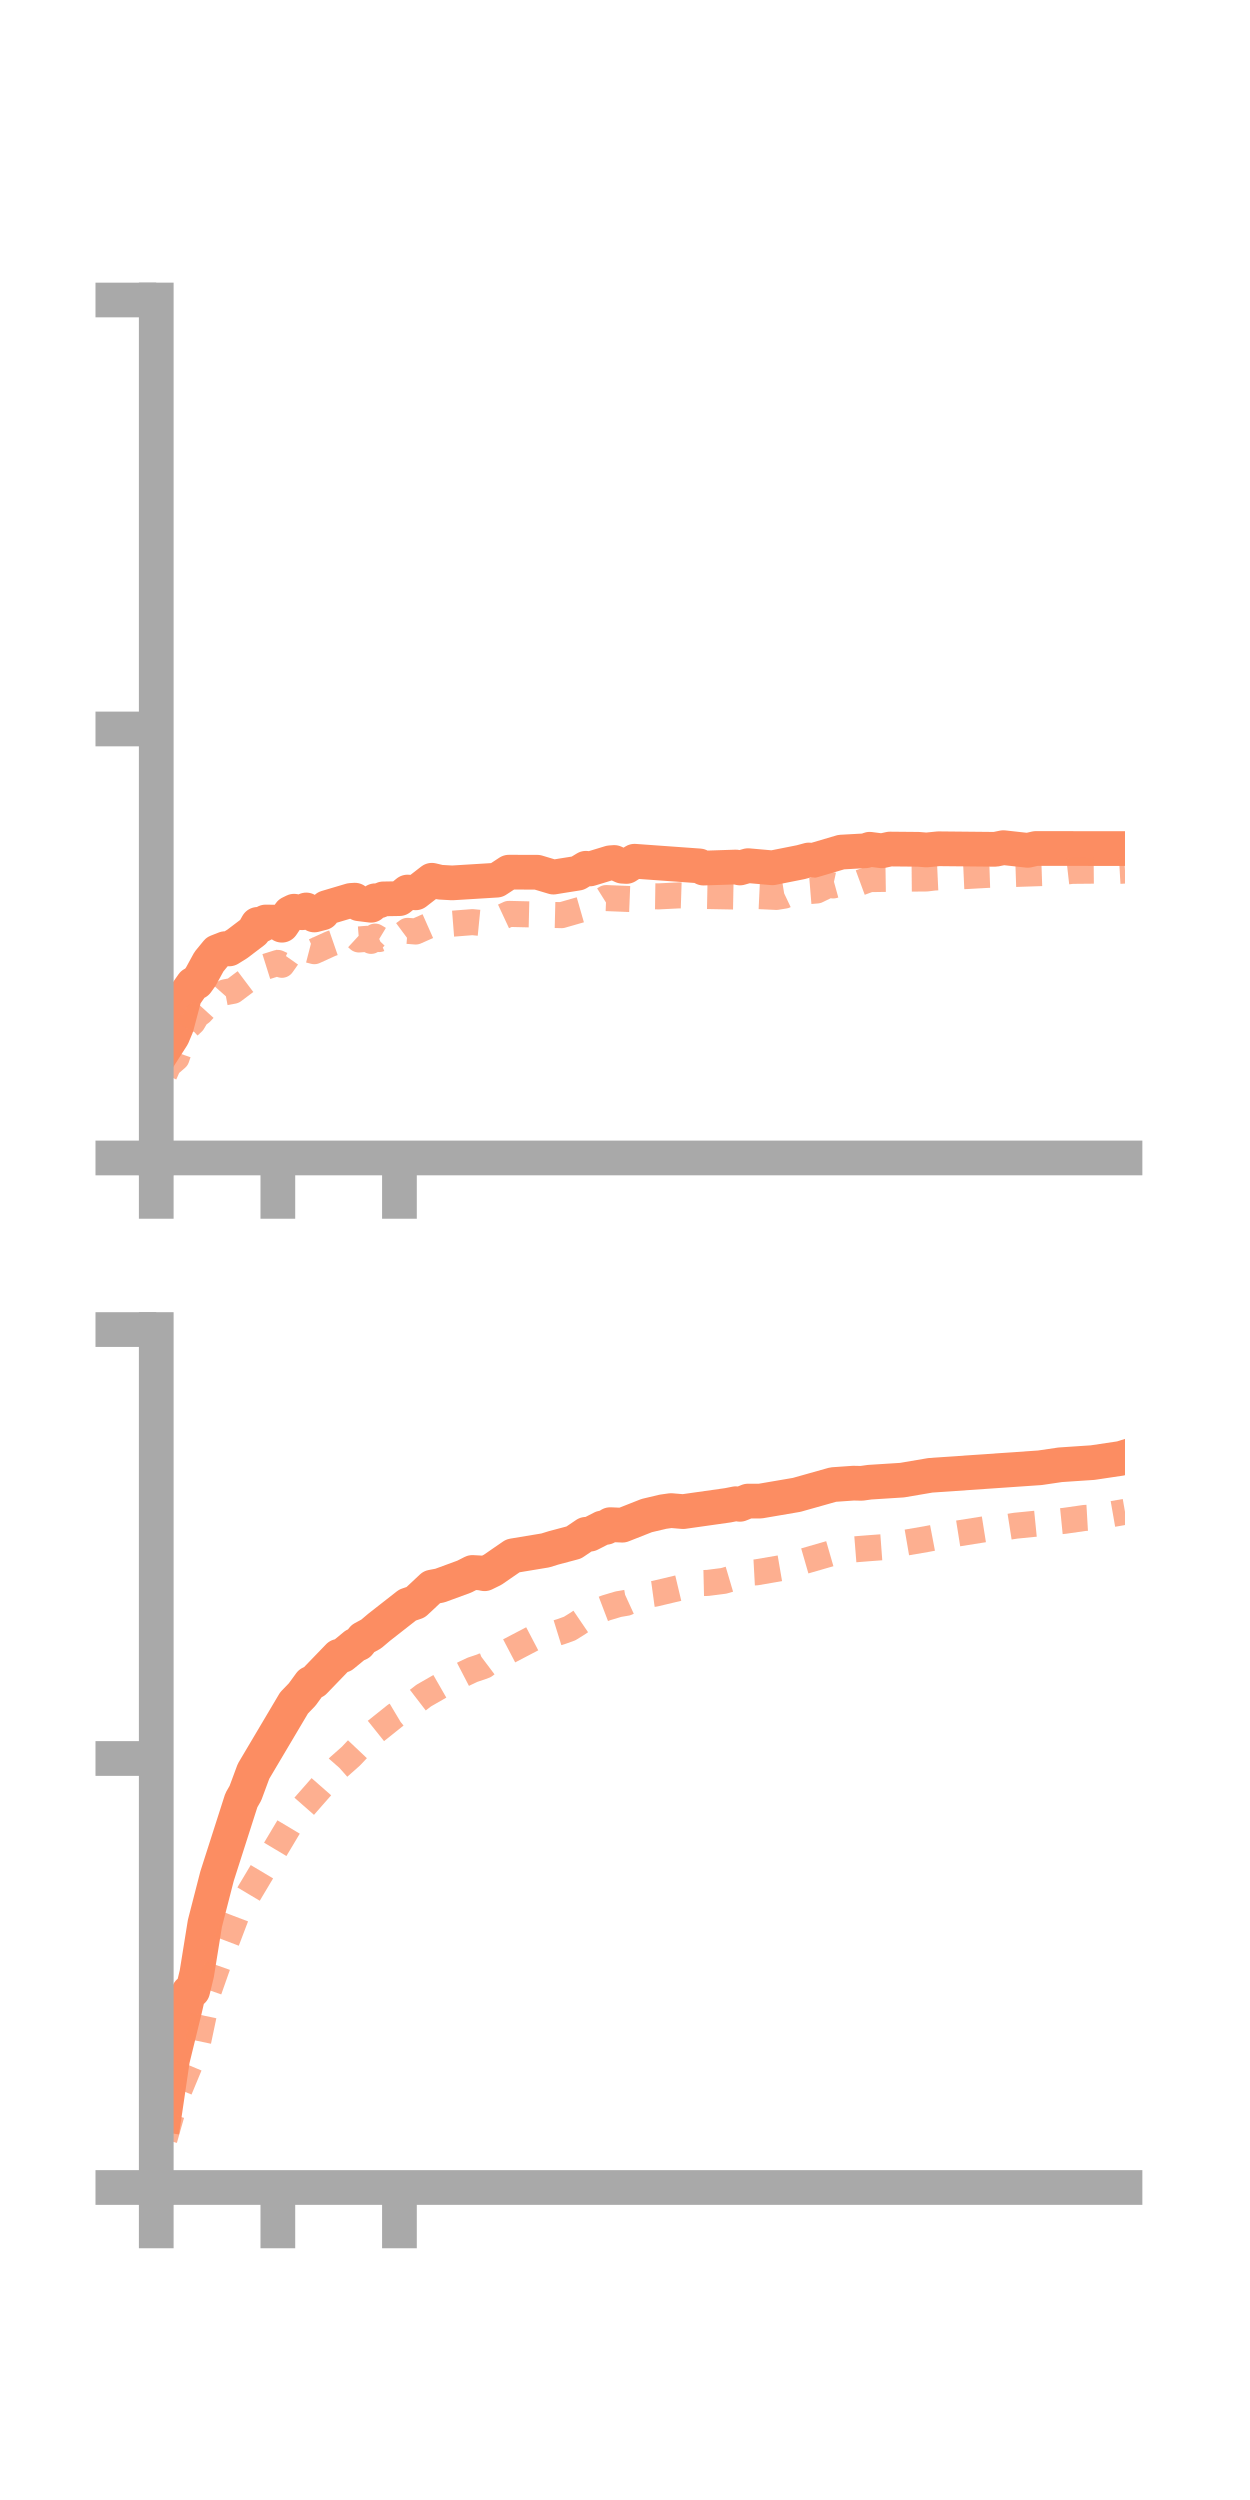
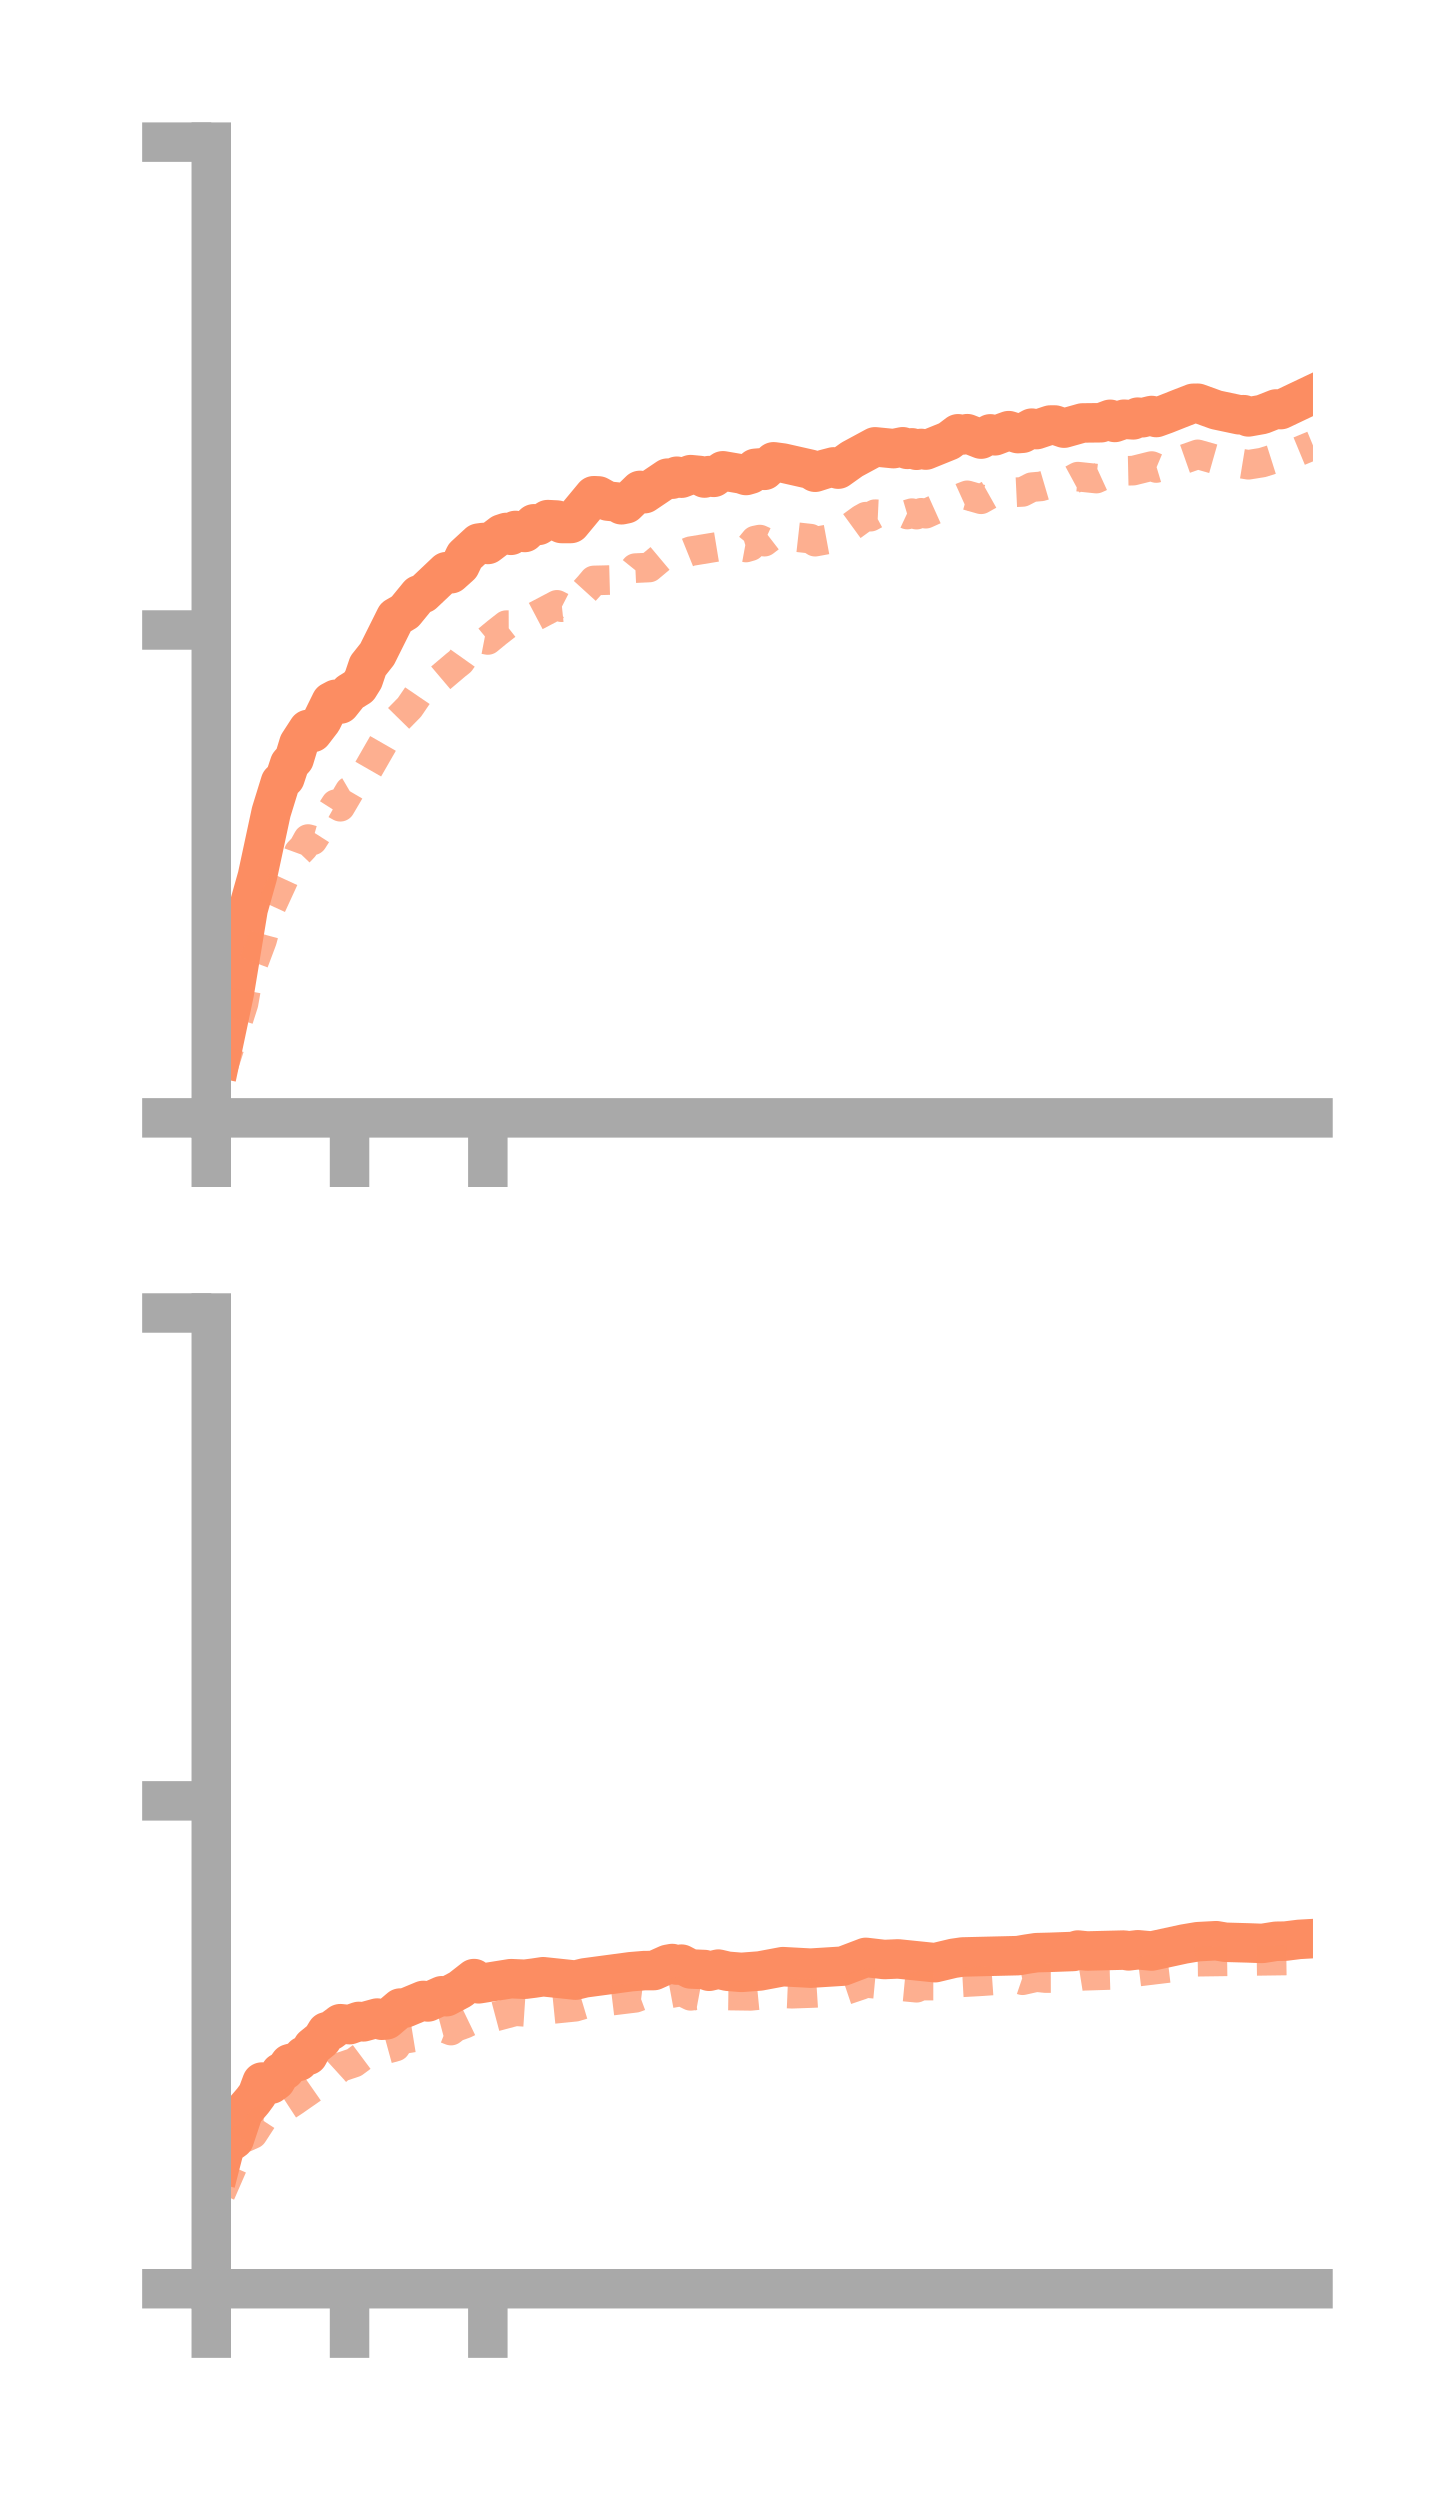
- <svg xmlns="http://www.w3.org/2000/svg" xmlns:xlink="http://www.w3.org/1999/xlink" height="144pt" version="1.1" viewBox="0 0 72 144" width="72pt">
+ <svg xmlns="http://www.w3.org/2000/svg" xmlns:xlink="http://www.w3.org/1999/xlink" height="126.62pt" version="1.1" viewBox="0 0 73.7 126.62" width="73.7pt">
  <defs>
-     <style type="text/css">
- *{stroke-linecap:butt;stroke-linejoin:round;}
-   </style>
+     <style type="text/css">*{stroke-linecap:butt;stroke-linejoin:round;}</style>
  </defs>
  <g id="figure_1">
    <g id="patch_1">
-       <path d="M 0 144  L 72 144  L 72 0  L 0 0  z " style="fill:none;" />
+       <path d="M 0 126.62  L 73.7 126.62  L 73.7 0  L 0 0  z " style="fill:none;" />
    </g>
    <g id="axes_1">
      <g id="patch_2">
-         <path d="M 9 66.698  L 64.8 66.698  L 64.8 17.28  L 9 17.28  z " style="fill:none;" />
+         <path d="M 10.7 56.618  L 66.5 56.618  L 66.5 7.2  L 10.7 7.2  z " style="fill:none;" />
      </g>
      <g id="matplotlib.axis_1">
        <g id="xtick_1">
          <g id="line2d_1">
            <defs>
-               <path d="M 0 0  L 0 3.5  " id="m736778fcc2" style="stroke:#a9a9a9;stroke-width:2;" />
+               <path d="M 0 0  L 0 3.5  " id="mcedae46697" style="stroke:#a9a9a9;stroke-width:2;" />
            </defs>
            <g>
-               <use style="fill:#a9a9a9;stroke:#a9a9a9;stroke-width:2;" x="9" xlink:href="#m736778fcc2" y="66.698" />
+               <use style="fill:#a9a9a9;stroke:#a9a9a9;stroke-width:2;" x="10.7" xlink:href="#mcedae46697" y="56.618" />
            </g>
          </g>
        </g>
        <g id="xtick_2">
          <g id="line2d_2">
            <g>
-               <use style="fill:#a9a9a9;stroke:#a9a9a9;stroke-width:2;" x="16.004" xlink:href="#m736778fcc2" y="66.698" />
+               <use style="fill:#a9a9a9;stroke:#a9a9a9;stroke-width:2;" x="17.704" xlink:href="#mcedae46697" y="56.618" />
            </g>
          </g>
        </g>
        <g id="xtick_3">
          <g id="line2d_3">
            <g>
-               <use style="fill:#a9a9a9;stroke:#a9a9a9;stroke-width:2;" x="23.008" xlink:href="#m736778fcc2" y="66.698" />
+               <use style="fill:#a9a9a9;stroke:#a9a9a9;stroke-width:2;" x="24.708" xlink:href="#mcedae46697" y="56.618" />
            </g>
          </g>
        </g>
      </g>
      <g id="matplotlib.axis_2">
        <g id="ytick_1">
          <g id="line2d_4">
            <defs>
-               <path d="M 0 0  L -3.5 0  " id="me2d707032f" style="stroke:#a9a9a9;stroke-width:2;" />
+               <path d="M 0 0  L -3.5 0  " id="m1179c5eebe" style="stroke:#a9a9a9;stroke-width:2;" />
            </defs>
            <g>
-               <use style="fill:#a9a9a9;stroke:#a9a9a9;stroke-width:2;" x="9" xlink:href="#me2d707032f" y="66.698" />
+               <use style="fill:#a9a9a9;stroke:#a9a9a9;stroke-width:2;" x="10.7" xlink:href="#m1179c5eebe" y="56.618" />
            </g>
          </g>
        </g>
        <g id="ytick_2">
          <g id="line2d_5">
            <g>
-               <use style="fill:#a9a9a9;stroke:#a9a9a9;stroke-width:2;" x="9" xlink:href="#me2d707032f" y="41.989" />
+               <use style="fill:#a9a9a9;stroke:#a9a9a9;stroke-width:2;" x="10.7" xlink:href="#m1179c5eebe" y="31.909" />
            </g>
          </g>
        </g>
        <g id="ytick_3">
          <g id="line2d_6">
            <g>
-               <use style="fill:#a9a9a9;stroke:#a9a9a9;stroke-width:2;" x="9" xlink:href="#me2d707032f" y="17.28" />
+               <use style="fill:#a9a9a9;stroke:#a9a9a9;stroke-width:2;" x="10.7" xlink:href="#m1179c5eebe" y="7.2" />
            </g>
          </g>
        </g>
      </g>
      <g id="line2d_7">
-         <path clip-path="url(#pccc4fdc57d)" d="M 9.467 60.409  L 9.934 59.679  L 10.167 59.121  L 10.634 57.359  L 11.101 56.693  L 11.335 56.576  L 11.568 56.251  L 12.035 55.395  L 12.502 54.825  L 12.969 54.642  L 13.203 54.658  L 13.669 54.368  L 14.603 53.659  L 14.837 53.244  L 15.07 53.285  L 15.304 53.107  L 16.004 53.117  L 16.238 53.292  L 16.705 52.601  L 16.938 52.486  L 17.405 52.573  L 17.639 52.414  L 18.105 52.702  L 18.572 52.583  L 18.806 52.281  L 20.207 51.865  L 20.44 51.85  L 20.674 52.056  L 21.374 52.143  L 21.608 51.884  L 21.841 51.889  L 22.074 51.777  L 23.008 51.761  L 23.475 51.382  L 23.942 51.427  L 24.876 50.703  L 25.343 50.815  L 26.044 50.855  L 28.612 50.697  L 29.312 50.237  L 30.946 50.241  L 31.88 50.521  L 32.347 50.444  L 33.281 50.296  L 33.748 50.012  L 33.982 50.051  L 35.149 49.696  L 35.382 49.679  L 35.849 49.894  L 36.083 49.908  L 36.55 49.607  L 40.285 49.876  L 40.519 50.002  L 42.387 49.94  L 42.62 49.996  L 43.087 49.862  L 44.488 49.986  L 46.122 49.661  L 46.589 49.535  L 46.823 49.563  L 48.457 49.081  L 49.858 49.004  L 50.091 48.917  L 50.792 49.007  L 51.259 48.905  L 52.893 48.92  L 53.36 48.958  L 54.06 48.889  L 57.329 48.921  L 57.796 48.825  L 59.197 48.98  L 59.664 48.873  L 64.8 48.878  L 64.8 48.878  " style="fill:none;stroke:#fc8d62;stroke-linecap:square;stroke-width:2;" />
+         <path clip-path="url(#p4e57b75e1f)" d="M 11.167 53.595  L 11.867 50.287  L 12.568 46.043  L 13.035 44.39  L 13.735 41.131  L 14.202 39.62  L 14.436 39.394  L 14.669 38.69  L 14.903 38.429  L 15.136 37.662  L 15.603 36.942  L 15.836 37.099  L 16.303 36.491  L 16.77 35.54  L 17.004 35.416  L 17.237 35.659  L 17.704 35.073  L 18.171 34.784  L 18.405 34.409  L 18.638 33.719  L 19.105 33.131  L 20.039 31.259  L 20.506 30.985  L 21.206 30.13  L 21.44 30.057  L 22.607 28.953  L 22.841 29.059  L 23.308 28.64  L 23.541 28.154  L 24.241 27.508  L 24.475 27.476  L 24.708 27.576  L 25.409 27.044  L 25.642 26.967  L 25.876 27.113  L 26.109 26.866  L 26.576 26.969  L 27.043 26.529  L 27.277 26.611  L 27.744 26.317  L 28.21 26.34  L 28.444 26.514  L 28.911 26.514  L 30.078 25.107  L 30.312 25.118  L 30.779 25.378  L 31.246 25.426  L 31.479 25.566  L 31.713 25.518  L 32.413 24.838  L 32.646 25.003  L 33.814 24.216  L 34.047 24.27  L 34.281 24.12  L 34.514 24.219  L 34.981 24.039  L 35.448 24.084  L 35.682 24.212  L 35.915 24.087  L 36.149 24.177  L 36.615 23.845  L 37.549 24.005  L 37.783 24.083  L 38.016 24.015  L 38.25 23.72  L 38.483 23.701  L 38.717 23.822  L 39.184 23.389  L 39.651 23.452  L 41.051 23.769  L 41.285 23.918  L 41.752 23.769  L 42.219 23.647  L 42.452 23.761  L 43.153 23.262  L 44.32 22.631  L 45.254 22.723  L 45.721 22.628  L 45.954 22.76  L 46.188 22.682  L 46.421 22.806  L 46.655 22.712  L 46.888 22.796  L 48.056 22.323  L 48.523 21.97  L 48.756 22.03  L 48.99 21.965  L 49.69 22.24  L 50.157 21.974  L 50.39 22.073  L 50.857 21.895  L 51.091 21.811  L 51.558 21.961  L 51.791 21.943  L 52.258 21.685  L 52.492 21.759  L 53.192 21.527  L 53.426 21.526  L 53.892 21.685  L 54.826 21.422  L 55.76 21.411  L 56.227 21.237  L 56.461 21.396  L 56.928 21.233  L 57.395 21.265  L 57.628 21.128  L 57.862 21.158  L 58.328 21.044  L 58.562 21.147  L 59.029 20.978  L 59.729 20.7  L 60.43 20.427  L 60.663 20.423  L 61.597 20.761  L 62.764 21.008  L 62.998 21.003  L 63.231 21.115  L 63.932 20.99  L 64.632 20.713  L 64.866 20.746  L 66.5 19.969  L 66.5 19.969  " style="fill:none;stroke:#fc8d62;stroke-linecap:square;stroke-width:2;" />
      </g>
      <g id="line2d_8">
-         <path clip-path="url(#pccc4fdc57d)" d="M 9.467 61.876  L 9.7 61.347  L 10.167 60.941  L 10.634 59.574  L 10.868 59.097  L 11.101 58.881  L 11.335 58.485  L 11.568 58.319  L 12.035 57.806  L 12.502 57.387  L 12.736 57.419  L 12.969 57.157  L 13.436 57.069  L 14.603 56.191  L 15.07 55.757  L 16.004 55.464  L 16.238 55.572  L 16.705 54.91  L 16.938 54.704  L 17.405 54.792  L 17.639 54.668  L 18.105 54.788  L 19.039 54.362  L 19.973 54.039  L 20.207 53.869  L 20.44 53.897  L 20.674 54.113  L 21.141 54.076  L 21.374 54.194  L 21.608 53.949  L 21.841 54.089  L 22.074 53.992  L 22.775 53.999  L 23.008 53.964  L 23.475 53.618  L 23.942 53.655  L 25.11 53.138  L 26.044 53.207  L 27.211 53.115  L 27.678 53.161  L 28.145 53.184  L 29.312 52.64  L 32.347 52.713  L 33.515 52.378  L 33.982 52.234  L 34.449 52.021  L 34.915 51.729  L 36.316 51.785  L 36.783 51.614  L 37.951 51.631  L 39.118 51.573  L 39.585 51.588  L 42.62 51.646  L 43.087 51.586  L 44.721 51.663  L 45.188 51.587  L 45.422 51.476  L 45.889 51.494  L 46.356 51.348  L 47.056 51.291  L 47.756 50.951  L 47.99 51.002  L 48.69 50.81  L 49.391 50.894  L 50.091 50.637  L 51.492 50.616  L 53.36 50.6  L 53.827 50.545  L 55.695 50.459  L 56.862 50.394  L 60.597 50.269  L 61.064 50.24  L 61.765 50.161  L 63.399 50.146  L 63.866 50.114  L 64.333 50.17  L 64.8 50.143  L 64.8 50.143  " style="fill:none;stroke:#fc8d62;stroke-dasharray:1.5,1.5;stroke-dashoffset:0;stroke-opacity:0.7;stroke-width:1.5;" />
+         <path clip-path="url(#p4e57b75e1f)" d="M 11.167 54.482  L 12.334 50.824  L 12.568 49.492  L 13.268 47.628  L 13.735 45.912  L 14.436 44.385  L 14.903 43.8  L 15.136 43.163  L 15.369 42.92  L 15.603 42.496  L 15.836 42.562  L 17.004 40.729  L 17.237 40.859  L 17.704 40.065  L 18.171 39.792  L 20.039 36.537  L 20.739 35.824  L 21.206 35.138  L 21.673 34.88  L 23.074 33.693  L 23.308 33.507  L 23.774 32.85  L 24.475 32.368  L 24.708 32.413  L 25.175 32.028  L 25.642 31.663  L 25.876 31.662  L 26.343 31.434  L 26.576 31.494  L 28.21 30.634  L 28.444 30.754  L 28.911 30.706  L 29.845 29.677  L 30.078 29.398  L 30.545 29.387  L 31.713 29.355  L 32.18 28.775  L 32.88 28.743  L 33.58 28.156  L 34.281 28.001  L 34.514 28.106  L 34.981 27.918  L 36.382 27.688  L 36.615 27.535  L 37.082 27.602  L 37.783 27.73  L 38.016 27.662  L 38.25 27.376  L 38.483 27.328  L 38.717 27.434  L 39.184 27.074  L 41.051 27.282  L 41.285 27.435  L 42.452 27.22  L 42.919 26.808  L 43.62 26.298  L 43.853 26.168  L 44.087 26.169  L 44.32 26.043  L 45.254 26.088  L 45.721 25.951  L 45.954 26.06  L 46.188 25.991  L 46.421 26.065  L 46.655 25.972  L 46.888 26.018  L 48.756 25.178  L 48.99 25.087  L 49.69 25.287  L 50.157 25.024  L 50.39 25.09  L 51.091 24.797  L 51.324 24.937  L 51.791 24.915  L 52.258 24.674  L 52.725 24.634  L 53.426 24.428  L 53.892 24.52  L 54.593 24.141  L 55.527 24.239  L 56.227 23.919  L 56.461 24.039  L 56.928 23.847  L 57.395 23.837  L 58.328 23.605  L 58.562 23.703  L 59.496 23.423  L 60.663 23.012  L 61.597 23.278  L 62.531 23.425  L 63.231 23.539  L 63.932 23.427  L 64.632 23.206  L 64.866 23.235  L 66.5 22.559  L 66.5 22.559  " style="fill:none;stroke:#fc8d62;stroke-dasharray:1.5,1.5;stroke-dashoffset:0;stroke-opacity:0.7;stroke-width:1.5;" />
      </g>
      <g id="patch_3">
-         <path d="M 9 66.698  L 9 17.28  " style="fill:none;stroke:#a9a9a9;stroke-linecap:square;stroke-linejoin:miter;stroke-width:2;" />
+         <path d="M 10.7 56.618  L 10.7 7.2  " style="fill:none;stroke:#a9a9a9;stroke-linecap:square;stroke-linejoin:miter;stroke-width:2;" />
      </g>
      <g id="patch_4">
-         <path d="M 64.8 66.698  L 64.8 17.28  " style="fill:none;" />
+         <path d="M 66.5 56.618  L 66.5 7.2  " style="fill:none;" />
      </g>
      <g id="patch_5">
-         <path d="M 9 66.698  L 64.8 66.698  " style="fill:none;stroke:#a9a9a9;stroke-linecap:square;stroke-linejoin:miter;stroke-width:2;" />
+         <path d="M 10.7 56.618  L 66.5 56.618  " style="fill:none;stroke:#a9a9a9;stroke-linecap:square;stroke-linejoin:miter;stroke-width:2;" />
      </g>
      <g id="patch_6">
-         <path d="M 9 17.28  L 64.8 17.28  " style="fill:none;" />
+         <path d="M 10.7 7.2  L 66.5 7.2  " style="fill:none;" />
      </g>
    </g>
    <g id="axes_2">
      <g id="patch_7">
-         <path d="M 9 126  L 64.8 126  L 64.8 76.582  L 9 76.582  z " style="fill:none;" />
+         <path d="M 10.7 115.92  L 66.5 115.92  L 66.5 66.502  L 10.7 66.502  z " style="fill:none;" />
      </g>
      <g id="matplotlib.axis_3">
        <g id="xtick_4">
          <g id="line2d_9">
            <g>
-               <use style="fill:#a9a9a9;stroke:#a9a9a9;stroke-width:2;" x="9" xlink:href="#m736778fcc2" y="126" />
+               <use style="fill:#a9a9a9;stroke:#a9a9a9;stroke-width:2;" x="10.7" xlink:href="#mcedae46697" y="115.92" />
            </g>
          </g>
        </g>
        <g id="xtick_5">
          <g id="line2d_10">
            <g>
-               <use style="fill:#a9a9a9;stroke:#a9a9a9;stroke-width:2;" x="16.004" xlink:href="#m736778fcc2" y="126" />
+               <use style="fill:#a9a9a9;stroke:#a9a9a9;stroke-width:2;" x="17.704" xlink:href="#mcedae46697" y="115.92" />
            </g>
          </g>
        </g>
        <g id="xtick_6">
          <g id="line2d_11">
            <g>
-               <use style="fill:#a9a9a9;stroke:#a9a9a9;stroke-width:2;" x="23.008" xlink:href="#m736778fcc2" y="126" />
+               <use style="fill:#a9a9a9;stroke:#a9a9a9;stroke-width:2;" x="24.708" xlink:href="#mcedae46697" y="115.92" />
            </g>
          </g>
        </g>
      </g>
      <g id="matplotlib.axis_4">
        <g id="ytick_4">
          <g id="line2d_12">
            <g>
-               <use style="fill:#a9a9a9;stroke:#a9a9a9;stroke-width:2;" x="9" xlink:href="#me2d707032f" y="126" />
+               <use style="fill:#a9a9a9;stroke:#a9a9a9;stroke-width:2;" x="10.7" xlink:href="#m1179c5eebe" y="115.92" />
            </g>
          </g>
        </g>
        <g id="ytick_5">
          <g id="line2d_13">
            <g>
-               <use style="fill:#a9a9a9;stroke:#a9a9a9;stroke-width:2;" x="9" xlink:href="#me2d707032f" y="101.291" />
+               <use style="fill:#a9a9a9;stroke:#a9a9a9;stroke-width:2;" x="10.7" xlink:href="#m1179c5eebe" y="91.211" />
            </g>
          </g>
        </g>
        <g id="ytick_6">
          <g id="line2d_14">
            <g>
-               <use style="fill:#a9a9a9;stroke:#a9a9a9;stroke-width:2;" x="9" xlink:href="#me2d707032f" y="76.582" />
+               <use style="fill:#a9a9a9;stroke:#a9a9a9;stroke-width:2;" x="10.7" xlink:href="#m1179c5eebe" y="66.502" />
            </g>
          </g>
        </g>
      </g>
      <g id="line2d_15">
-         <path clip-path="url(#pe972e22c1b)" d="M 9.467 121.81  L 9.934 118.636  L 10.634 115.776  L 10.868 114.752  L 11.101 114.657  L 11.335 113.689  L 11.802 110.791  L 12.502 108.067  L 13.903 103.693  L 14.136 103.286  L 14.603 102.026  L 16.938 98.087  L 17.405 97.603  L 17.872 96.962  L 18.105 96.853  L 19.506 95.401  L 19.74 95.348  L 20.44 94.772  L 20.674 94.668  L 20.907 94.375  L 21.374 94.123  L 21.841 93.728  L 23.475 92.449  L 23.942 92.29  L 24.876 91.416  L 25.343 91.327  L 26.744 90.812  L 27.211 90.574  L 27.678 90.6  L 27.911 90.647  L 28.378 90.418  L 28.845 90.095  L 29.546 89.613  L 31.413 89.304  L 31.88 89.159  L 33.048 88.849  L 33.748 88.376  L 33.982 88.368  L 34.682 88.01  L 34.915 87.973  L 35.149 87.82  L 35.849 87.85  L 37.25 87.297  L 38.184 87.076  L 38.651 87.01  L 39.351 87.069  L 41.92 86.705  L 42.387 86.613  L 42.62 86.649  L 43.087 86.462  L 43.787 86.463  L 45.889 86.104  L 47.99 85.512  L 49.157 85.43  L 49.624 85.44  L 50.091 85.375  L 51.959 85.256  L 53.593 84.978  L 59.897 84.544  L 61.064 84.372  L 62.232 84.293  L 62.932 84.247  L 64.567 84.003  L 64.8 83.93  L 64.8 83.93  " style="fill:none;stroke:#fc8d62;stroke-linecap:square;stroke-width:2;" />
+         <path clip-path="url(#p091206e02e)" d="M 11.167 109.587  L 11.4 108.684  L 11.867 108.348  L 12.334 106.942  L 12.801 106.399  L 13.035 106.08  L 13.268 105.452  L 13.502 105.612  L 13.735 105.558  L 13.969 105.382  L 14.202 104.971  L 14.436 104.844  L 14.669 104.521  L 15.136 104.401  L 15.369 104.131  L 15.603 104.101  L 15.836 103.67  L 16.303 103.29  L 16.537 102.903  L 16.77 102.845  L 17.237 102.496  L 17.704 102.545  L 18.171 102.381  L 18.405 102.403  L 19.105 102.211  L 19.338 102.322  L 19.572 102.299  L 20.272 101.704  L 20.506 101.706  L 21.44 101.318  L 21.673 101.395  L 22.374 101.081  L 22.607 101.13  L 23.308 100.758  L 24.008 100.211  L 24.241 100.477  L 25.876 100.215  L 26.576 100.246  L 27.043 100.187  L 27.51 100.117  L 29.144 100.29  L 29.611 100.176  L 31.946 99.864  L 32.646 99.806  L 33.113 99.805  L 33.814 99.491  L 34.047 99.449  L 34.281 99.528  L 34.514 99.48  L 34.981 99.725  L 35.682 99.754  L 35.915 99.841  L 36.382 99.731  L 36.849 99.84  L 37.549 99.897  L 38.483 99.826  L 39.651 99.607  L 41.051 99.683  L 41.752 99.64  L 42.686 99.581  L 43.853 99.137  L 44.787 99.246  L 45.487 99.215  L 47.355 99.407  L 48.289 99.184  L 48.756 99.117  L 50.157 99.083  L 51.558 99.049  L 52.025 98.969  L 52.492 98.899  L 53.192 98.881  L 54.359 98.838  L 54.593 98.766  L 55.06 98.814  L 56.928 98.768  L 57.161 98.808  L 57.628 98.752  L 58.328 98.816  L 59.963 98.461  L 60.663 98.343  L 61.597 98.293  L 62.064 98.372  L 63.231 98.405  L 63.932 98.431  L 64.632 98.321  L 65.099 98.314  L 65.8 98.226  L 66.5 98.186  L 66.5 98.186  " style="fill:none;stroke:#fc8d62;stroke-linecap:square;stroke-width:2;" />
      </g>
      <g id="line2d_16">
-         <path clip-path="url(#pe972e22c1b)" d="M 9.467 123.226  L 10.167 120.771  L 11.335 117.961  L 12.035 114.634  L 12.736 112.644  L 13.669 110.188  L 16.938 104.706  L 19.506 101.78  L 20.207 101.159  L 21.374 99.926  L 22.775 98.807  L 23.242 98.528  L 23.942 98.023  L 24.409 97.664  L 25.343 97.128  L 26.744 96.402  L 27.211 96.18  L 27.678 96.024  L 27.911 95.937  L 28.378 95.586  L 30.713 94.365  L 31.413 94.242  L 31.88 94.116  L 32.347 93.971  L 32.814 93.803  L 33.281 93.512  L 34.215 92.877  L 34.915 92.61  L 35.616 92.4  L 36.083 92.321  L 37.017 91.894  L 37.717 91.798  L 40.285 91.188  L 40.752 91.177  L 41.686 91.058  L 42.387 90.851  L 42.854 90.74  L 43.087 90.593  L 43.554 90.568  L 45.188 90.288  L 45.655 90.111  L 48.457 89.303  L 50.091 89.174  L 50.792 89.122  L 51.259 89.012  L 53.36 88.652  L 54.527 88.43  L 57.796 87.912  L 58.029 87.954  L 58.496 87.881  L 61.298 87.602  L 62.465 87.435  L 62.932 87.408  L 64.8 87.082  L 64.8 87.082  " style="fill:none;stroke:#fc8d62;stroke-dasharray:1.5,1.5;stroke-dashoffset:0;stroke-opacity:0.7;stroke-width:1.5;" />
+         <path clip-path="url(#p091206e02e)" d="M 11.167 111.108  L 11.867 109.506  L 12.334 108.292  L 12.801 108.084  L 13.268 107.367  L 13.735 107.344  L 14.436 106.718  L 14.903 106.413  L 15.836 105.763  L 16.537 105.339  L 17.237 104.7  L 17.938 104.466  L 18.405 104.118  L 18.872 103.953  L 19.105 103.731  L 19.338 103.845  L 20.039 103.654  L 20.272 103.3  L 20.973 103.186  L 22.607 102.752  L 22.841 102.845  L 23.074 102.664  L 23.541 102.496  L 24.008 102.271  L 24.241 102.448  L 24.708 102.238  L 26.109 101.865  L 26.576 101.896  L 29.144 101.637  L 29.611 101.497  L 32.18 101.185  L 32.413 101.099  L 32.88 101.157  L 34.514 100.856  L 34.981 101.085  L 35.215 101.054  L 35.682 101.141  L 36.149 101.162  L 36.849 101.069  L 38.016 101.086  L 39.417 100.949  L 40.118 100.978  L 41.285 100.937  L 42.686 100.847  L 43.62 100.532  L 43.853 100.432  L 46.421 100.675  L 46.655 100.567  L 47.355 100.568  L 48.756 100.399  L 49.69 100.347  L 51.558 100.216  L 51.791 100.295  L 52.492 100.137  L 52.959 100.186  L 54.126 100.184  L 54.826 100.072  L 56.227 100.029  L 59.729 99.608  L 60.663 99.357  L 66.267 99.279  L 66.5 99.204  L 66.5 99.204  " style="fill:none;stroke:#fc8d62;stroke-dasharray:1.5,1.5;stroke-dashoffset:0;stroke-opacity:0.7;stroke-width:1.5;" />
      </g>
      <g id="patch_8">
-         <path d="M 9 126  L 9 76.582  " style="fill:none;stroke:#a9a9a9;stroke-linecap:square;stroke-linejoin:miter;stroke-width:2;" />
+         <path d="M 10.7 115.92  L 10.7 66.502  " style="fill:none;stroke:#a9a9a9;stroke-linecap:square;stroke-linejoin:miter;stroke-width:2;" />
      </g>
      <g id="patch_9">
-         <path d="M 64.8 126  L 64.8 76.582  " style="fill:none;" />
+         <path d="M 66.5 115.92  L 66.5 66.502  " style="fill:none;" />
      </g>
      <g id="patch_10">
-         <path d="M 9 126  L 64.8 126  " style="fill:none;stroke:#a9a9a9;stroke-linecap:square;stroke-linejoin:miter;stroke-width:2;" />
+         <path d="M 10.7 115.92  L 66.5 115.92  " style="fill:none;stroke:#a9a9a9;stroke-linecap:square;stroke-linejoin:miter;stroke-width:2;" />
      </g>
      <g id="patch_11">
-         <path d="M 9 76.582  L 64.8 76.582  " style="fill:none;" />
+         <path d="M 10.7 66.502  L 66.5 66.502  " style="fill:none;" />
      </g>
    </g>
  </g>
  <defs>
-     <clipPath id="pccc4fdc57d">
-       <rect height="49.418" width="55.8" x="9" y="17.28" />
+     <clipPath id="p4e57b75e1f">
+       <rect height="49.418" width="55.8" x="10.7" y="7.2" />
    </clipPath>
-     <clipPath id="pe972e22c1b">
-       <rect height="49.418" width="55.8" x="9" y="76.582" />
+     <clipPath id="p091206e02e">
+       <rect height="49.418" width="55.8" x="10.7" y="66.502" />
    </clipPath>
  </defs>
</svg>
